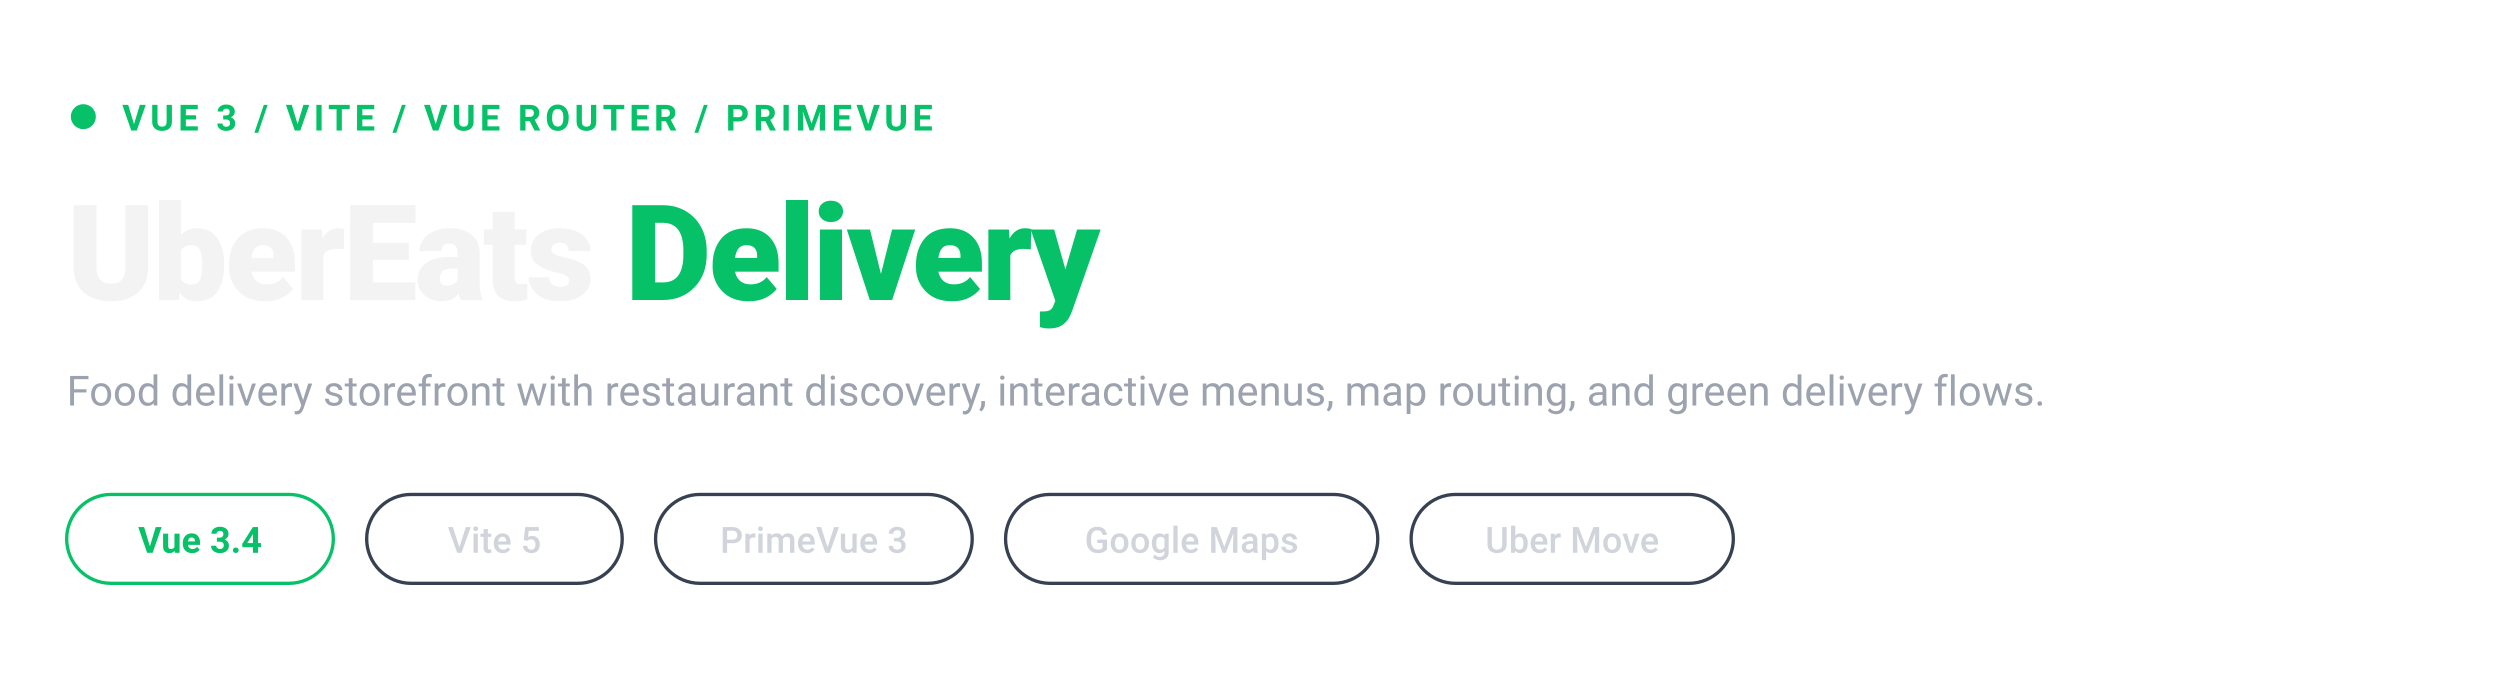
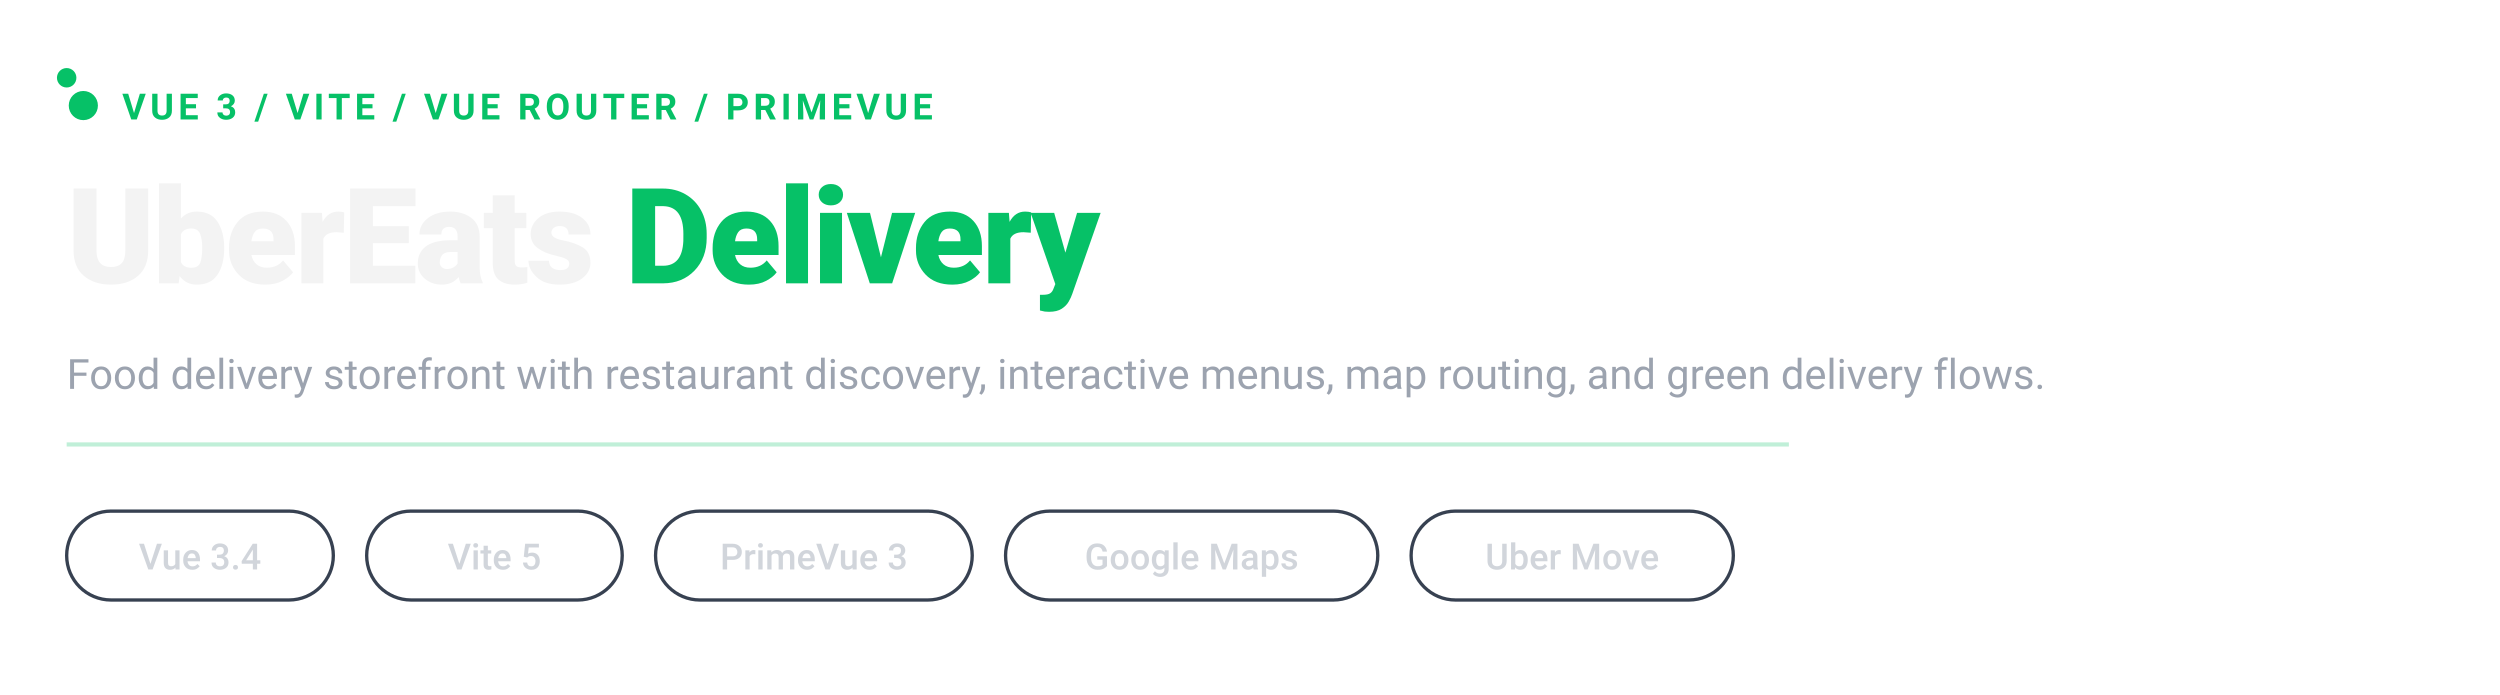
- <svg xmlns="http://www.w3.org/2000/svg" viewBox="0 0 900 250" width="100%" role="img" aria-labelledby="ue-hero-title ue-hero-desc">
+ <svg xmlns="http://www.w3.org/2000/svg" viewBox="0 0 900 250" width="900" height="250" role="img" aria-labelledby="ue-hero-title ue-hero-desc">
+   <defs>
+     <path id="ue-hero-track" d="M 0 132 L 620 132" fill="none" />
+   </defs>
  <style>
    .ue-hero-root {
      font-family: -apple-system, BlinkMacSystemFont, "Segoe UI", Roboto, Helvetica, Arial, sans-serif;
    }
    .ue-hero-eyebrow {
      font-size: 13px;
      font-weight: 600;
      letter-spacing: 0.12em;
      fill: #06C167;
    }
    .ue-hero-display {
      font-size: 48px;
      font-weight: 800;
      letter-spacing: -0.02em;
      fill: #f3f3f3;
    }
    .ue-hero-accent {
      fill: #06C167;
    }
    .ue-hero-sub {
      font-size: 15px;
      fill: #9ca3af;
    }
+     .ue-hero-line {
+       stroke: #06C167;
+       stroke-opacity: 0.25;
+       stroke-width: 1.5;
+     }
    .ue-hero-pill {
      fill: none;
      stroke: #374151;
-       stroke-width: 1.2;
-     }
-     .ue-hero-pill-green {
-       fill: none;
-       stroke: #06C167;
      stroke-width: 1.2;
    }
    .ue-hero-pill-text {
      font-size: 13px;
      font-weight: 500;
      fill: #d1d5db;
    }
-     .ue-hero-pill-text-green {
-       font-size: 13px;
-       font-weight: 600;
-       fill: #06C167;
+ 
+     .ue-ring {
+       fill: none;
+       stroke: #06C167;
+       stroke-width: 1.5;
+       transform-box: fill-box;
+       transform-origin: center;
+       animation: ue-radar 2.4s ease-out infinite;
    }
    .ue-hero-pulse {
+       fill: #06C167;
      animation: ue-hero-blink 2.4s ease-in-out infinite;
+     }
+     @keyframes ue-radar {
+       0% { transform: scale(1); opacity: 0.9; }
+       100% { transform: scale(2.8); opacity: 0; }
    }
    @keyframes ue-hero-blink {
      0%, 100% { opacity: 1; }
      50% { opacity: 0.35; }
    }
+ 
+     .ue-tag-1 { opacity: 1; animation: ue-cyc-1 9s ease-in-out infinite; }
+     .ue-tag-2 { opacity: 0; animation: ue-cyc-2 9s ease-in-out infinite; }
+     .ue-tag-3 { opacity: 0; animation: ue-cyc-3 9s ease-in-out infinite; }
+     @keyframes ue-cyc-1 { 0%, 28% { opacity: 1; } 33%, 95% { opacity: 0; } 100% { opacity: 1; } }
+     @keyframes ue-cyc-2 { 0%, 30% { opacity: 0; } 35%, 61% { opacity: 1; } 66%, 100% { opacity: 0; } }
+     @keyframes ue-cyc-3 { 0%, 63% { opacity: 0; } 68%, 94% { opacity: 1; } 99%, 100% { opacity: 0; } }
+ 
+     .ue-pill-1 { animation: ue-pw 7.5s ease-in-out infinite 0s; }
+     .ue-pill-2 { animation: ue-pw 7.5s ease-in-out infinite 1.5s; }
+     .ue-pill-3 { animation: ue-pw 7.5s ease-in-out infinite 3.0s; }
+     .ue-pill-4 { animation: ue-pw 7.5s ease-in-out infinite 4.5s; }
+     .ue-pill-5 { animation: ue-pw 7.5s ease-in-out infinite 6.0s; }
+     .ue-ptxt-1 { animation: ue-pt 7.5s ease-in-out infinite 0s; }
+     .ue-ptxt-2 { animation: ue-pt 7.5s ease-in-out infinite 1.5s; }
+     .ue-ptxt-3 { animation: ue-pt 7.5s ease-in-out infinite 3.0s; }
+     .ue-ptxt-4 { animation: ue-pt 7.5s ease-in-out infinite 4.5s; }
+     .ue-ptxt-5 { animation: ue-pt 7.5s ease-in-out infinite 6.0s; }
+     @keyframes ue-pw {
+       0%, 100% { stroke: #374151; stroke-width: 1.2; }
+       10%, 22% { stroke: #06C167; stroke-width: 1.8; }
+     }
+     @keyframes ue-pt {
+       0%, 100% { fill: #d1d5db; }
+       10%, 22% { fill: #06C167; }
+     }
+ 
    @media (prefers-color-scheme: light) {
      .ue-hero-display { fill: #111827; }
      .ue-hero-sub { fill: #4b5563; }
      .ue-hero-pill { stroke: #d1d5db; }
      .ue-hero-pill-text { fill: #374151; }
+       @keyframes ue-pw {
+         0%, 100% { stroke: #d1d5db; stroke-width: 1.2; }
+         10%, 22% { stroke: #06C167; stroke-width: 1.8; }
+       }
+       @keyframes ue-pt {
+         0%, 100% { fill: #374151; }
+         10%, 22% { fill: #06C167; }
+       }
    }
    @media (prefers-reduced-motion: reduce) {
-       .ue-hero-pulse { animation: none; }
+       * { animation: none !important; transition: none !important; }
+       .motion-only { display: none; }
    }
  </style>
-   <g class="ue-hero-root" transform="translate(24, 32)">
-     <circle class="ue-hero-pulse" cx="6" cy="10" r="4.5" fill="#06C167" />
+   <g class="ue-hero-root" transform="translate(24, 28)">
+     <circle class="ue-ring motion-only" cx="6" cy="10" r="4.5" />
+     <circle class="ue-hero-pulse" cx="6" cy="10" r="4.5" />
    <text class="ue-hero-eyebrow" x="20" y="15">VUE 3 / VITE / VUE ROUTER / PRIMEVUE</text>
-     <text class="ue-hero-display" x="0" y="76">
+     <text class="ue-hero-display" x="0" y="74">
      UberEats <tspan class="ue-hero-accent">Delivery</tspan>
    </text>
-     <text class="ue-hero-sub" x="0" y="114">
-       Food delivery storefront with restaurant discovery, interactive menus, map routing, and green delivery flows.
-     </text>
-     <g transform="translate(0, 146)">
-       <rect class="ue-hero-pill-green" x="0" y="0" width="96" height="32" rx="16" />
-       <text class="ue-hero-pill-text-green" x="48" y="21" text-anchor="middle">Vue 3.4</text>
-       <rect class="ue-hero-pill" x="108" y="0" width="92" height="32" rx="16" />
-       <text class="ue-hero-pill-text" x="154" y="21" text-anchor="middle">Vite 5</text>
-       <rect class="ue-hero-pill" x="212" y="0" width="114" height="32" rx="16" />
-       <text class="ue-hero-pill-text" x="269" y="21" text-anchor="middle">PrimeVue 3</text>
-       <rect class="ue-hero-pill" x="338" y="0" width="134" height="32" rx="16" />
-       <text class="ue-hero-pill-text" x="405" y="21" text-anchor="middle">Google Maps</text>
-       <rect class="ue-hero-pill" x="484" y="0" width="116" height="32" rx="16" />
-       <text class="ue-hero-pill-text" x="542" y="21" text-anchor="middle">Uber Move</text>
+     <text class="ue-hero-sub ue-tag-1" x="0" y="112">Food delivery storefront with restaurant discovery, interactive menus, map routing, and green delivery flows.</text>
+     <text class="ue-hero-sub ue-tag-2" x="0" y="112">Curated collections, promotional offers, and detailed menu views powered by ProductService.</text>
+     <text class="ue-hero-sub ue-tag-3" x="0" y="112">Dedicated Green Delivery (/green), Uber One membership views, and @fawmi/vue-google-maps.</text>
+     <line class="ue-hero-line" x1="0" y1="132" x2="620" y2="132" />
+     <circle r="3.5" fill="#06C167" class="motion-only">
+       <animateMotion dur="3.5s" repeatCount="indefinite">
+         <mpath href="#ue-hero-track" />
+       </animateMotion>
+     </circle>
+     <g transform="translate(0, 156)">
+       <rect class="ue-hero-pill ue-pill-1" x="0" y="0" width="96" height="32" rx="16" />
+       <text class="ue-hero-pill-text ue-ptxt-1" x="48" y="21" text-anchor="middle">Vue 3.4</text>
+       <rect class="ue-hero-pill ue-pill-2" x="108" y="0" width="92" height="32" rx="16" />
+       <text class="ue-hero-pill-text ue-ptxt-2" x="154" y="21" text-anchor="middle">Vite 5</text>
+       <rect class="ue-hero-pill ue-pill-3" x="212" y="0" width="114" height="32" rx="16" />
+       <text class="ue-hero-pill-text ue-ptxt-3" x="269" y="21" text-anchor="middle">PrimeVue 3</text>
+       <rect class="ue-hero-pill ue-pill-4" x="338" y="0" width="134" height="32" rx="16" />
+       <text class="ue-hero-pill-text ue-ptxt-4" x="405" y="21" text-anchor="middle">Google Maps</text>
+       <rect class="ue-hero-pill ue-pill-5" x="484" y="0" width="116" height="32" rx="16" />
+       <text class="ue-hero-pill-text ue-ptxt-5" x="542" y="21" text-anchor="middle">Uber Move</text>
    </g>
  </g>
</svg>
